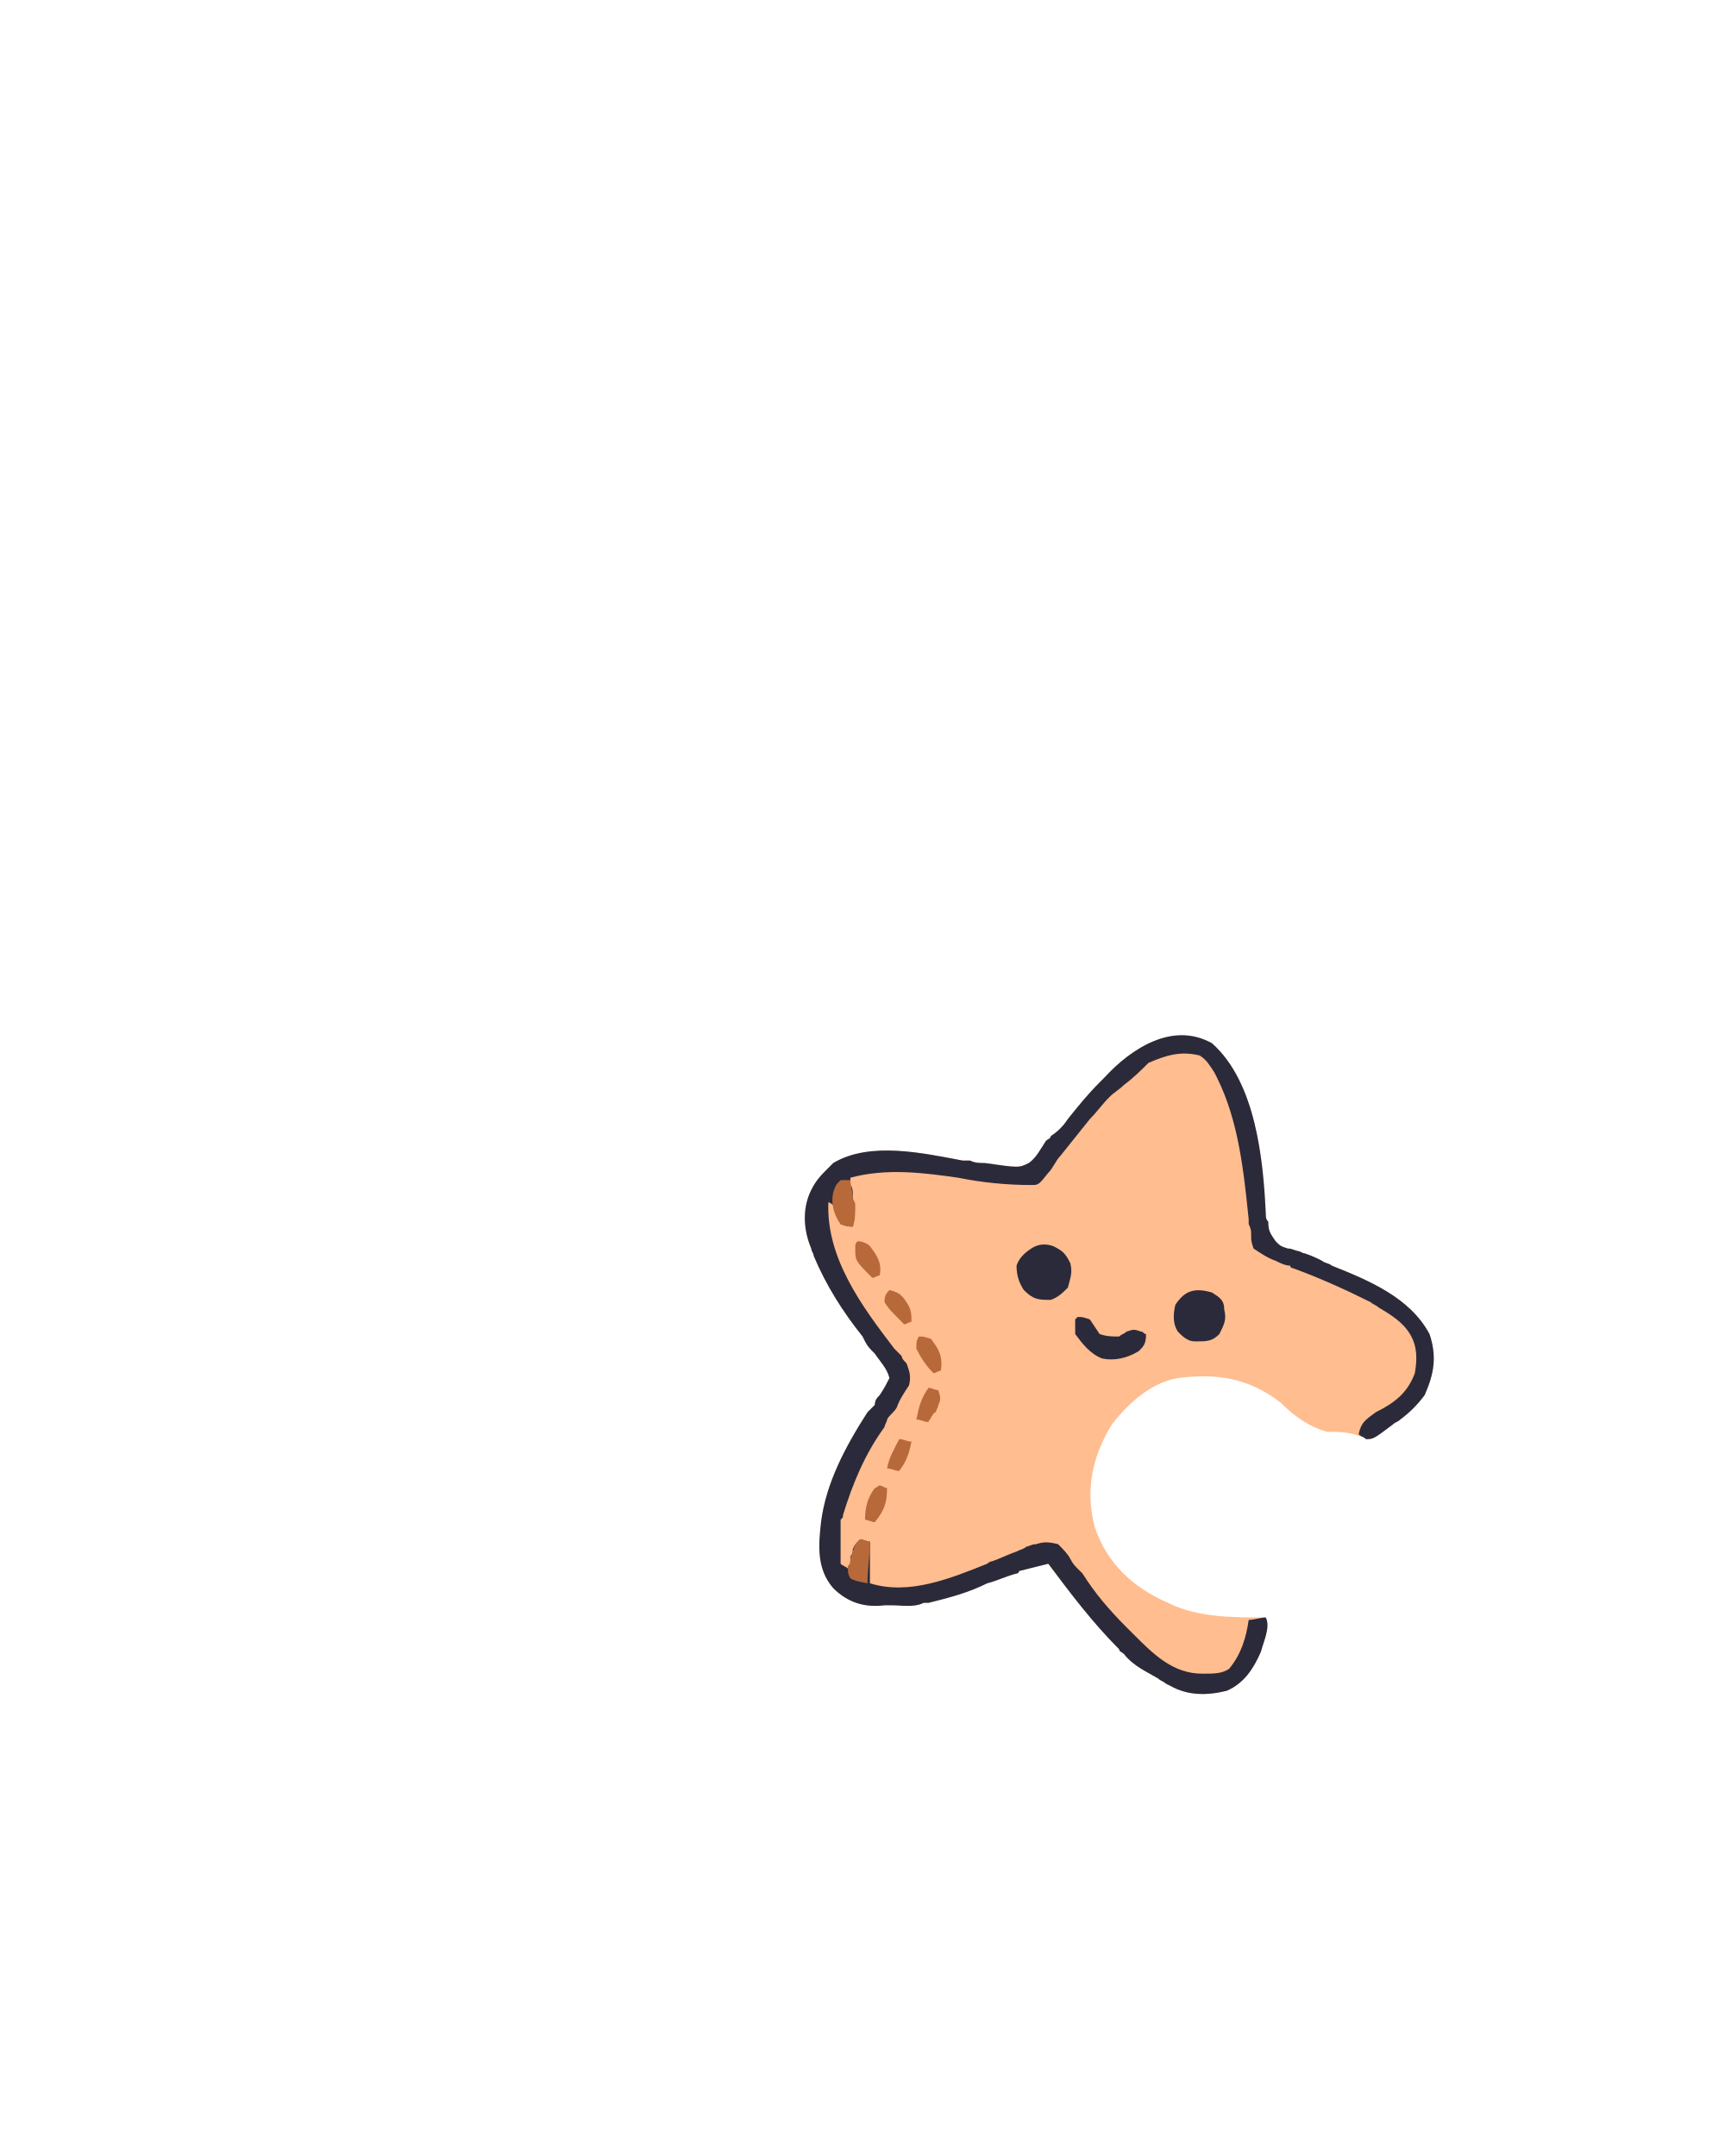
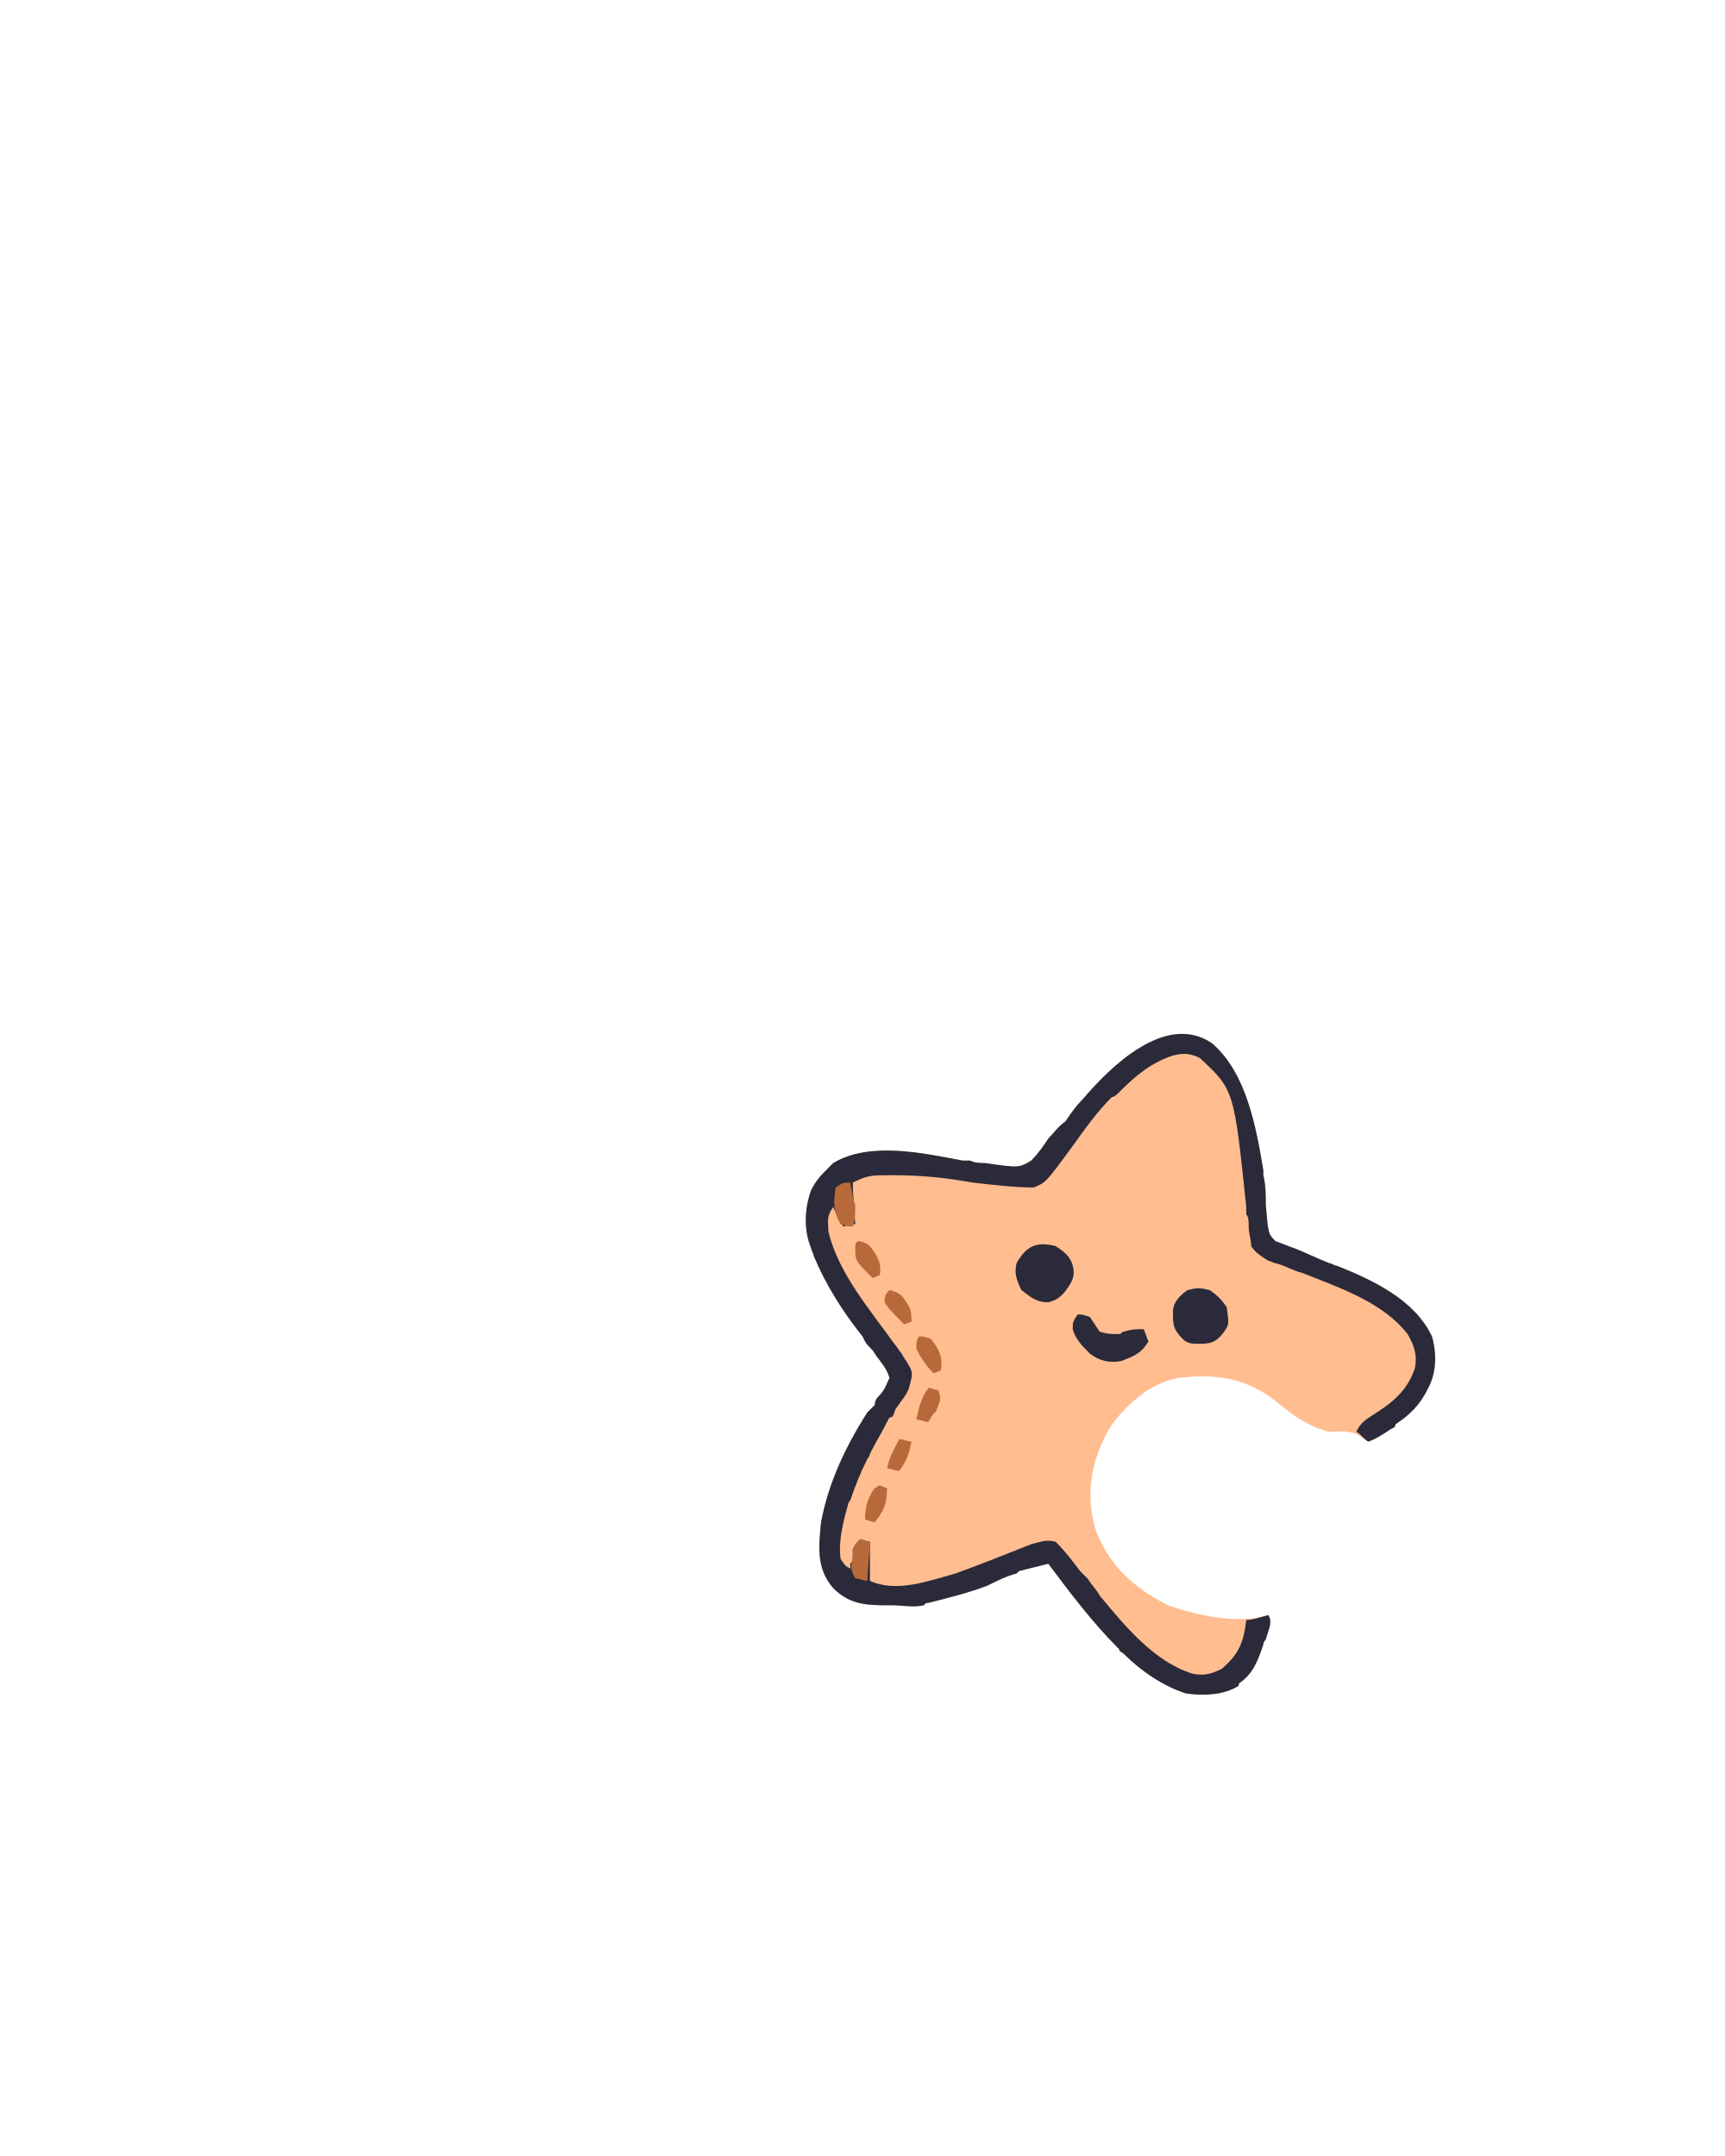
<svg xmlns="http://www.w3.org/2000/svg" viewBox="0 0 705.9 882.4">
-   <path fill="#ffbd90" d="M496 427c18 16 21 48 22 70 0 1 0 2 1 3 0 4 1 5 3 8 2 2 2 2 5 3 1 0 1 0 4 1 1 0 2 1 3 1 3 1 5 2 7 3 1 1 3 1 4 2 15 6 32 13 40 28 3 9 2 16-2 25-3 4-6 7-10 10-1 1-2 1-3 2-8 6-8 6-11 6-1-1-2-1-2-1-5-2-9-2-14-2-7-2-13-6-19-12-13-10-26-12-42-10-11 2-20 10-27 19-8 13-11 27-7 42 5 15 16 25 30 31 12 6 26 6 40 6 2 4-1 10-2 14-3 7-7 13-14 16-8 2-16 2-23-2l-2-1c-1-1-2-1-3-2-5-3-10-5-14-10-1-1-2-1-2-2-11-11-20-23-29-35l-12 3c0 1-1 1-1 1-4 1-8 3-12 4-8 4-16 6-24 8h-2c-4 2-9 1-13 1h-3c-8 1-15-1-21-7-7-8-6-18-5-27 2-16 10-31 19-45l3-3c0-2 1-3 2-4 2-3 3-5 4-7-1-4-4-7-6-10-2-2-3-3-4-5l-1-2c-8-10-15-21-20-33 0-1-1-2-1-3-3-7-4-16 0-24 2-4 4-6 7-9l2-2c15-9 37-4 53-1h3c2 1 4 1 6 1 14 2 14 2 18 0 3-2 5-6 7-9 1-1 2-1 2-2 3-2 5-4 7-7 4-5 8-10 13-15l2-2c11-12 28-23 44-14" />
-   <path fill="#2b2a3a" d="M496 427c18 16 21 48 22 70 0 1 0 2 1 3 0 4 1 5 3 8 2 2 2 2 5 3 1 0 1 0 4 1 1 0 2 1 3 1 3 1 5 2 7 3 1 1 3 1 4 2 15 6 32 13 40 28 3 9 2 16-2 25-3 4-6 7-10 10-1 1-2 1-3 2-8 6-8 6-11 6-1-1-2-1-3-2 1-5 3-6 7-9 8-4 13-8 16-16 1-6 1-11-2-16s-8-8-13-11c-1-1-2-1-3-2-10-5-21-10-32-14 0 0-1 0-1-1-2 0-4-1-6-2-3-1-6-3-9-5-1-3-1-3-1-6 0-1 0-2-1-4v-2c-2-19-4-40-13-58l-1-2c-2-3-3-5-6-7-8-2-14 0-21 3-3 3-6 6-10 9-2 2-4 3-6 5-3 3-5 6-8 9l-12 15c-2 2-3 5-5 7-4 5-4 5-7 5q-15 0-30-3c-14-2-29-4-44 0v3c1 1 1 3 1 4v2c1 4 1 7 0 11-2 0-2 0-5-1-1-2-2-4-2-6-1-2-1-2-3-3-1 23 14 43 27 60l3 3c0 1 1 2 2 3 1 3 2 5 1 9-2 3-4 6-5 9-1 2-3 3-4 5 0 1-1 2-1 3-8 11-13 23-17 36 0 1 0 1-1 2v18c1 1 2 1 3 2 0-1 0-1 1-2v-3c1-1 1-2 1-3 1-2 1-2 3-4 1 0 3 1 4 1v17c16 5 33-2 48-8 0 0 1-1 2-1 3-1 7-3 10-4 2-1 3-1 4-2 1 0 2-1 4-1 3-1 5-1 9 0 2 2 4 4 5 6s2 3 3 4l2 2c5 8 11 15 18 22l3 3c8 8 16 16 28 16 5 0 8 0 11-2 5-6 7-13 8-20 2 0 5-1 7-1 2 4-1 10-2 14-3 7-7 13-14 16-8 2-16 2-23-2l-2-1c-1-1-2-1-3-2-5-3-10-5-14-10-1-1-2-1-2-2-11-11-20-23-29-35l-12 3c0 1-1 1-1 1-4 1-8 3-12 4-8 4-16 6-24 8h-2c-4 2-9 1-13 1h-3c-8 1-15-1-21-7-7-8-6-18-5-27 2-16 10-31 19-45l3-3c0-2 1-3 2-4 2-3 3-5 4-7-1-4-4-7-6-10-2-2-3-3-4-5l-1-2c-8-10-15-21-20-33 0-1-1-2-1-3-3-7-4-16 0-24 2-4 4-6 7-9l2-2c15-9 37-4 53-1h3c2 1 4 1 6 1 14 2 14 2 18 0 3-2 5-6 7-9 1-1 2-1 2-2 3-2 5-4 7-7 4-5 8-10 13-15l2-2c11-12 28-23 44-14" />
-   <path fill="#2b2a3a" d="M431 510c4 2 5 3 7 7 1 4 0 6-1 10-2 2-4 4-7 5-5 0-7 0-11-4-2-3-3-6-3-10 1-3 3-5 6-7s6-2 9-1m65 19c3 2 5 3 5 7 1 4 0 6-2 10-3 3-5 3-10 3-3 0-5-2-7-4-2-3-2-7-1-11 4-6 8-7 15-5m-55 10c2 0 2 0 5 1l4 6c3 1 5 1 8 1 1-1 2-1 3-2 3-1 3-1 6 0 1 0 1 1 2 1 0 4-1 5-3 7q-7.5 4.5-15 3c-5-2-8-6-11-10v-6z" />
-   <path fill="#b8693a" d="M344 483h4c0 2 1 5 1 7 0 1 1 2 1 3 0 4 0 6-1 9-2 0-2 0-5-1-3-4-4-9-3-13 1-3 1-3 3-5m8 147c1 0 3 1 4 1 0 6-1 11-1 17-5-1-5-1-7-2-1-2-1-2-1-5 1-1 1-2 1-3s1-2 1-3c1-3 1-3 3-5m24-83c2 0 2 0 5 1 3 4 5 7 4 13-1 0-2 1-3 1-3-3-5-6-7-10 0-3 0-3 1-5m-25-39c2 0 4 1 5 2 3 4 5 7 4 12-1 0-2 1-3 1-7-7-7-7-7-12 0-2 0-2 1-3m13 20c4 1 5 2 7 5s2 5 2 8c-1 0-2 1-3 1-6-6-6-6-8-9 0-2 0-3 2-5m-4 80c1 0 2 1 3 1 0 6-1 9-5 14-1 0-3-1-4-1 0-5 1-9 4-13 1 0 1-1 2-1m20-40c1 0 3 1 4 1 1 3 1 4 0 6 0 1-1 2-1 3-1 0-1 1-2 2 0 1-1 1-1 2-2 0-3-1-5-1 1-5 2-9 5-13m-12 21c2 0 3 1 5 1-1 5-2 8-5 12-2 0-3-1-5-1 1-5 3-8 5-12" />
+   <path fill="#ffbd90" d="M496 427c14 12 18 34 21 52v2c1 4 1 8 1 12 1 12 1 12 4 15 3 1 5 2 8 3 5 2 9 4 14 6 1 0 2 1 3 1 15 6 32 14 39 29 2 7 2 15-2 22-3 6-7 10-13 14 0 1 0 1-2 2-3 2-6 4-9 5-1 0-1-1-2-1-4-4-9-3-14-3-8-2-14-6-20-11-13-11-26-13-42-11-11 2-20 10-27 19-8 13-11 27-7 42 5 15 16 25 30 32 11 4 29 8 41 4 2 3 0 6-1 10 0 0-1 1-1 2-2 6-4 12-10 16 0 1 0 1-2 2-6 3-14 3-20 2-9-3-18-9-25-16-1-1-2-1-2-2-11-11-20-23-29-35l-12 3-1 1c-4 1-8 3-12 5-8 3-16 5-24 7-1 0-1 0-2 1-4 1-9 0-13 0h-3c-9 0-15-1-21-7-7-8-6-17-5-27 3-16 10-31 19-45l3-3c0-2 1-3 2-4 2-2 3-5 4-7-1-4-4-7-6-10-1-2-3-3-4-5l-1-2c-8-10-15-21-20-33 0-1-1-2-1-3-3-7-3-16 0-24 2-4 4-6 7-9l2-2c15-9 37-4 53-1h3c2 1 4 1 6 1 14 2 14 2 19-1 3-3 5-6 7-9 2-2 4-5 7-7 2-3 4-6 7-9 11-13 34-36 53-23" />
+   <path fill="#2b2a3a" d="M496 427c14 12 18 34 21 52v2c1 4 1 8 1 12 1 12 1 12 4 15 3 1 5 2 8 3 5 2 9 4 14 6 1 0 2 1 3 1 15 6 32 14 39 29 2 7 2 15-2 22-3 6-7 10-13 14 0 1 0 1-2 2-3 2-6 4-9 5-2-1-3-3-5-4 2-4 4-5 7-7 8-5 14-10 17-19 1-5 0-9-3-14-10-13-28-19-43-25-4-1-7-3-11-4-1 0-2-1-3-1-3-2-5-3-7-6 0-3-1-5-1-8 0-2 0-4-1-5v-3c-5-48-5-48-19-61-4-2-7-2-11-1-9 3-15 8-22 15-1 1-2 2-3 2-6 6-11 13-16 20-11 15-11 15-16 17-8 0-16-1-25-2-11-2-21-3-32-3h-3c-6 0-8 0-14 3 0 3 0 3 1 17-1 0-1 0-5 1-1-3-3-5-4-8-3 4-2 6-2 10 4 17 17 32 27 46 1 1 2 3 3 4 1 2 2 3 3 5 2 3 1 5 0 9-1 3-3 5-5 8-1 1-1 3-2 4-1 0-1 0-2 2-2 4-5 9-7 13 0 1-1 2-1 2-3 6-5 11-7 17 0 0-1 1-1 2-2 7-4 15-3 22 2 3 2 3 4 4v-2c1-1 1-2 1-3v-3c1-2 1-2 3-4 1 0 3 1 4 1v16c11 5 24 0 35-3 11-4 21-8 31-12 4-1 6-2 10-1 4 4 7 8 10 12l3 3c2 3 4 5 5 7 10 12 22 27 38 32 5 1 8 0 12-2 7-6 9-11 10-20 2 0 2 0 9-2 2 3 0 6-1 10 0 0-1 1-1 2-2 6-4 12-10 16 0 1 0 1-2 2-6 3-14 3-20 2-9-3-18-9-25-16-1-1-2-1-2-2-11-11-20-23-29-35l-12 3-1 1c-4 1-8 3-12 5-8 3-16 5-24 7-1 0-1 0-2 1-4 1-9 0-13 0h-3c-9 0-15-1-21-7-7-8-6-17-5-27 3-16 10-31 19-45l3-3c0-2 1-3 2-4 2-2 3-5 4-7-1-4-4-7-6-10-1-2-3-3-4-5l-1-2c-8-10-15-21-20-33 0-1-1-2-1-3-3-7-3-16 0-24 2-4 4-6 7-9l2-2c15-9 37-4 53-1h3c2 1 4 1 6 1 14 2 14 2 19-1 3-3 5-6 7-9 2-2 4-5 7-7 2-3 4-6 7-9 11-13 34-36 53-23" />
+   <path fill="#2b2a3a" d="M432 510c3 2 6 4 7 8s0 6-2 9-4 5-8 6c-5 0-7-2-11-5-2-4-3-7-2-11 4-7 8-9 16-7m63 18c3 2 5 4 7 7 1 7 1 7-1 10-3 4-5 5-10 5-3 0-5 0-7-2-4-4-4-6-4-11 0-4 3-7 6-9 4-1 5-1 9 0m-54 10c2 0 2 0 5 1l4 6c3 1 5 1 8 1 1 0 1-1 2-1 3-1 5-1 8-1 1 2 1 3 2 5-3 5-6 6-11 8-5 1-9 0-13-3-3-3-6-6-7-10 0-3 0-3 2-6" />
+   <path fill="#b8693a" d="M348 484c0 2 1 4 1 6 0 1 1 2 1 4 0 3 0 5-1 8-2 0-2 0-5-1-3-5-3-9-2-15 3-2 3-2 6-2m4 146c1 0 3 1 4 1 0 5-1 11-1 16-2 0-3-1-5-1-2-4-2-4-1-9v-3c1-2 1-2 3-4m24-83c2 0 2 0 5 1 3 4 5 7 4 13-1 0-2 1-3 1-3-3-5-6-7-10 0-3 0-3 1-5m-25-39c2 0 4 1 5 2 3 4 5 7 4 12-1 0-2 1-3 1-7-7-7-7-7-12 0-2 0-2 1-3m13 20c4 1 5 2 7 5s2 5 2 8c-1 0-2 1-3 1-6-6-6-6-8-9 0-2 0-3 2-5m-4 80c1 0 2 1 3 1 0 6-1 9-5 14-1 0-3-1-4-1 0-5 1-9 4-13 1 0 1-1 2-1m20-40c1 0 3 1 4 1 1 3 1 4 0 6 0 1-1 2-1 3-1 0-1 1-2 2 0 1-1 1-1 2-2 0-3-1-5-1 1-5 2-9 5-13m-12 21c2 0 3 1 5 1-1 5-2 8-5 12-2 0-3-1-5-1 1-5 3-8 5-12" />
</svg>
